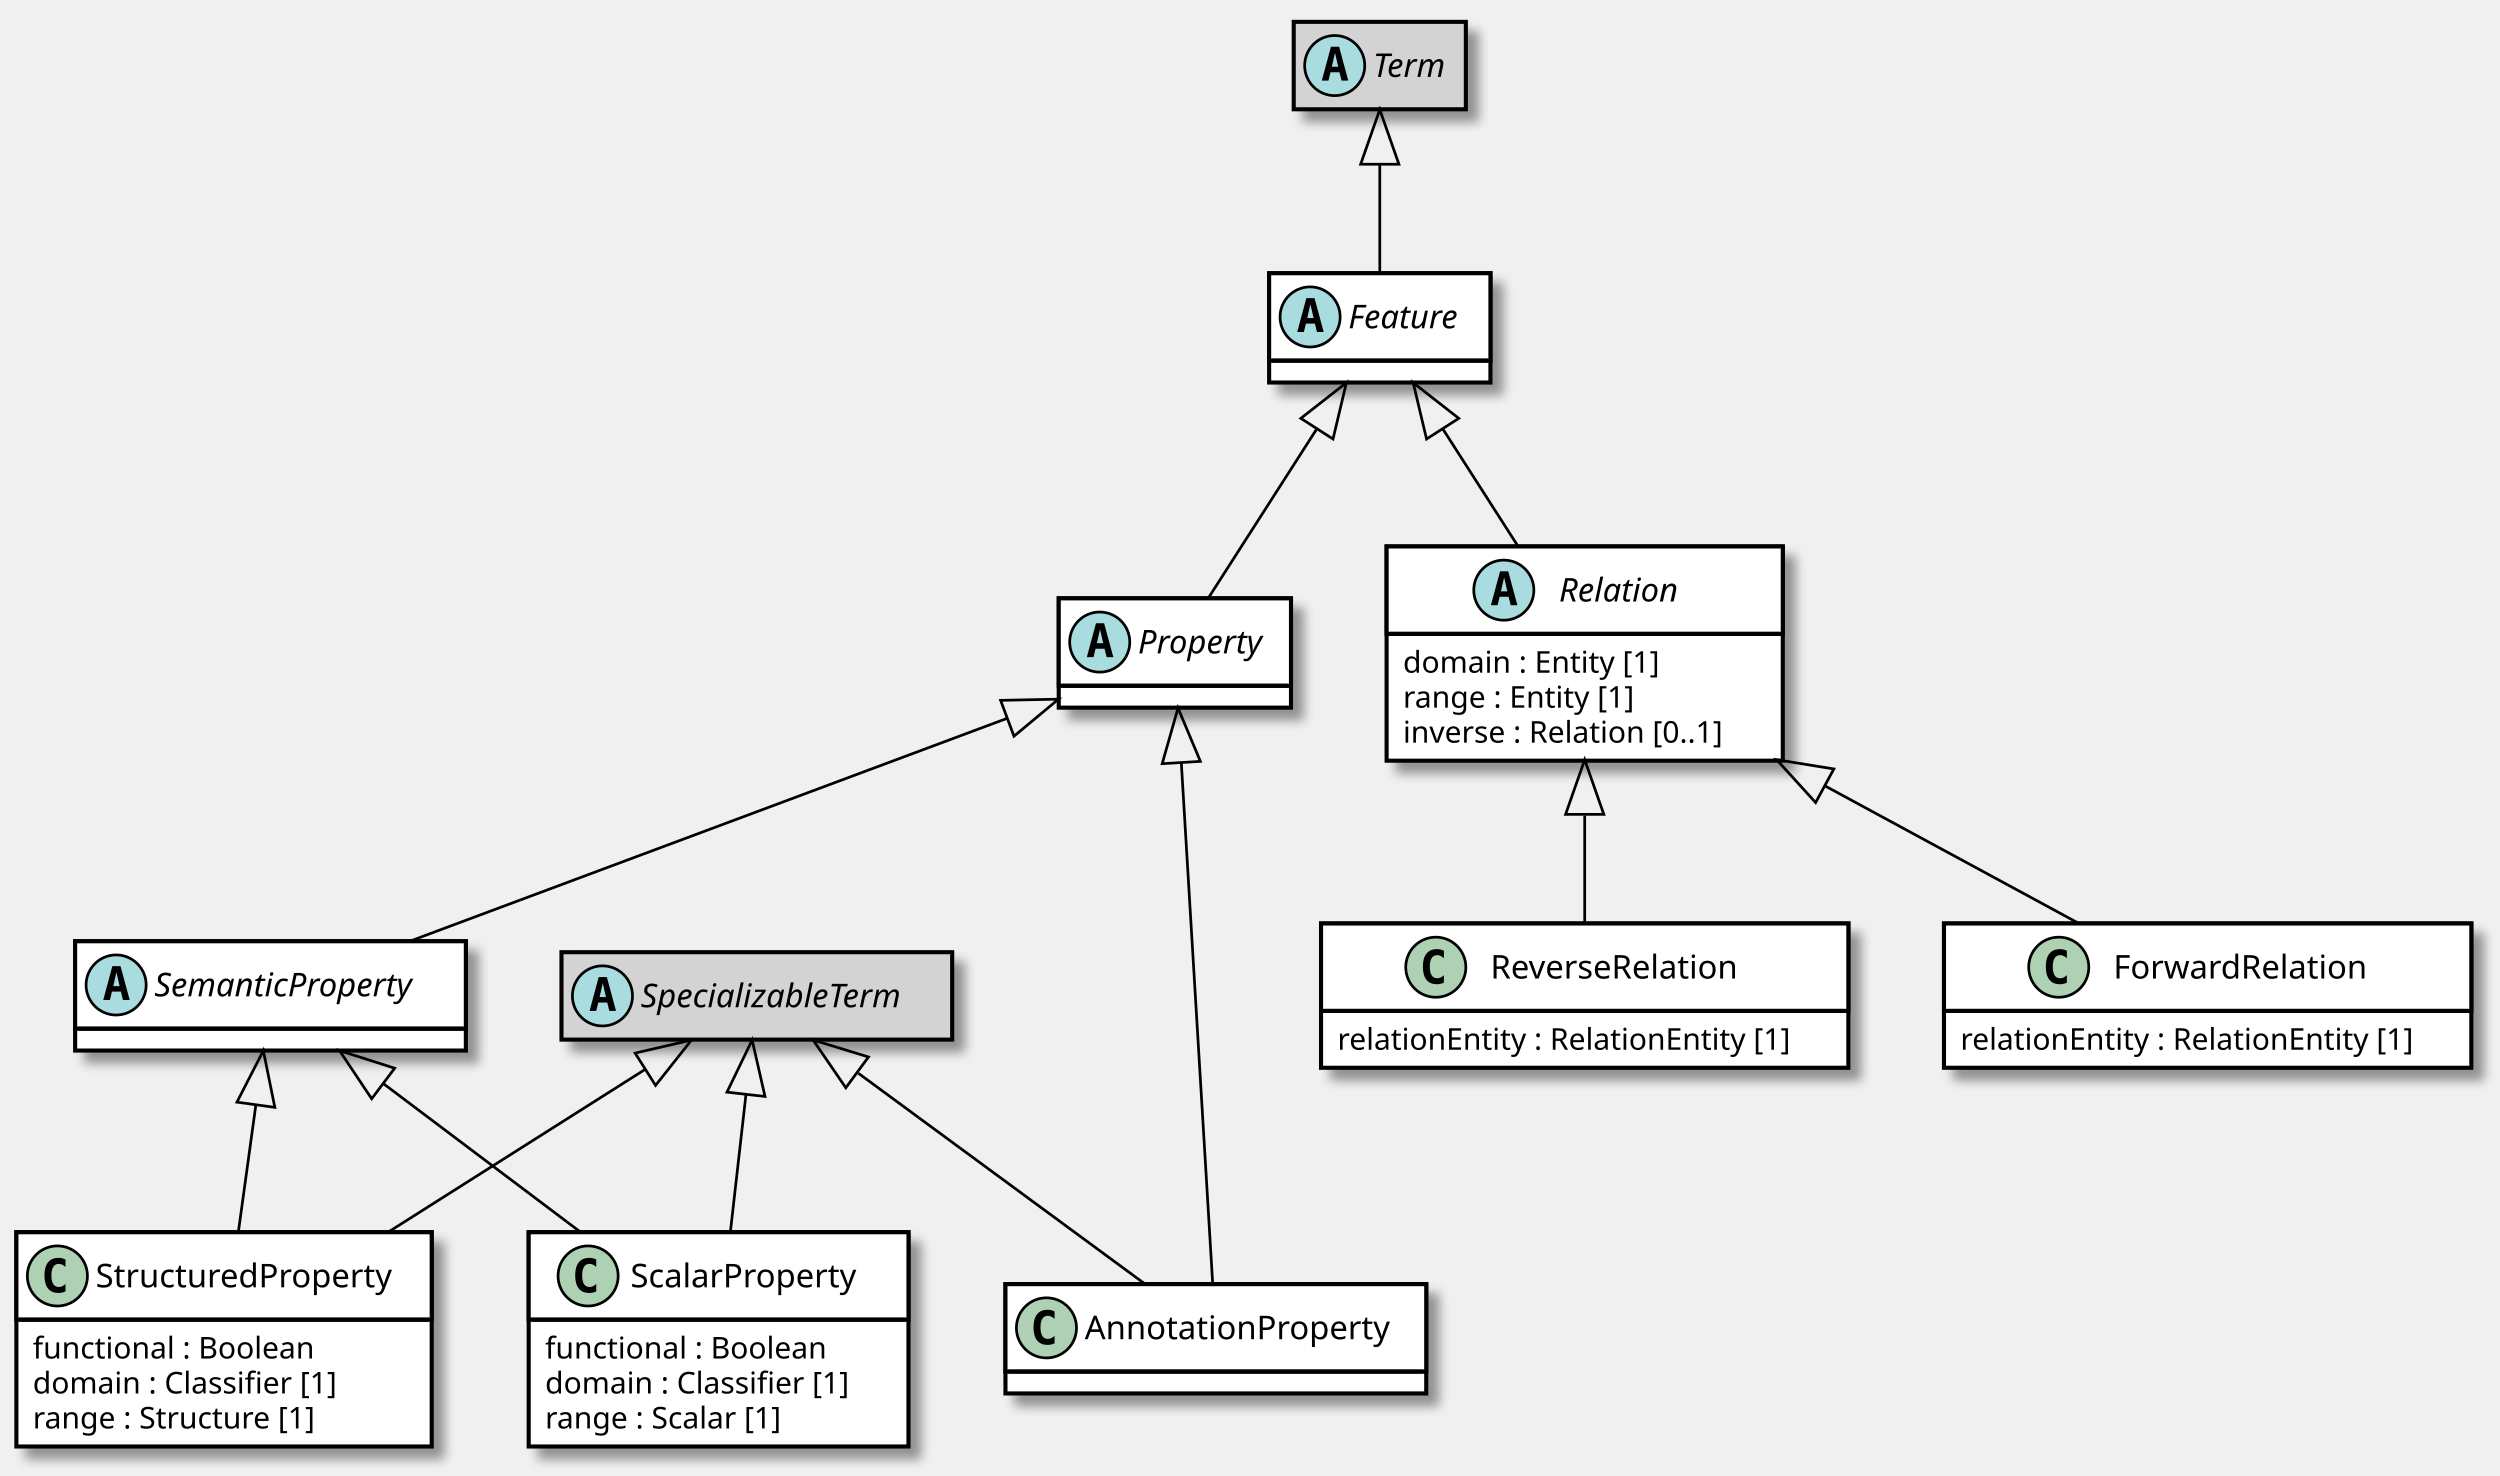
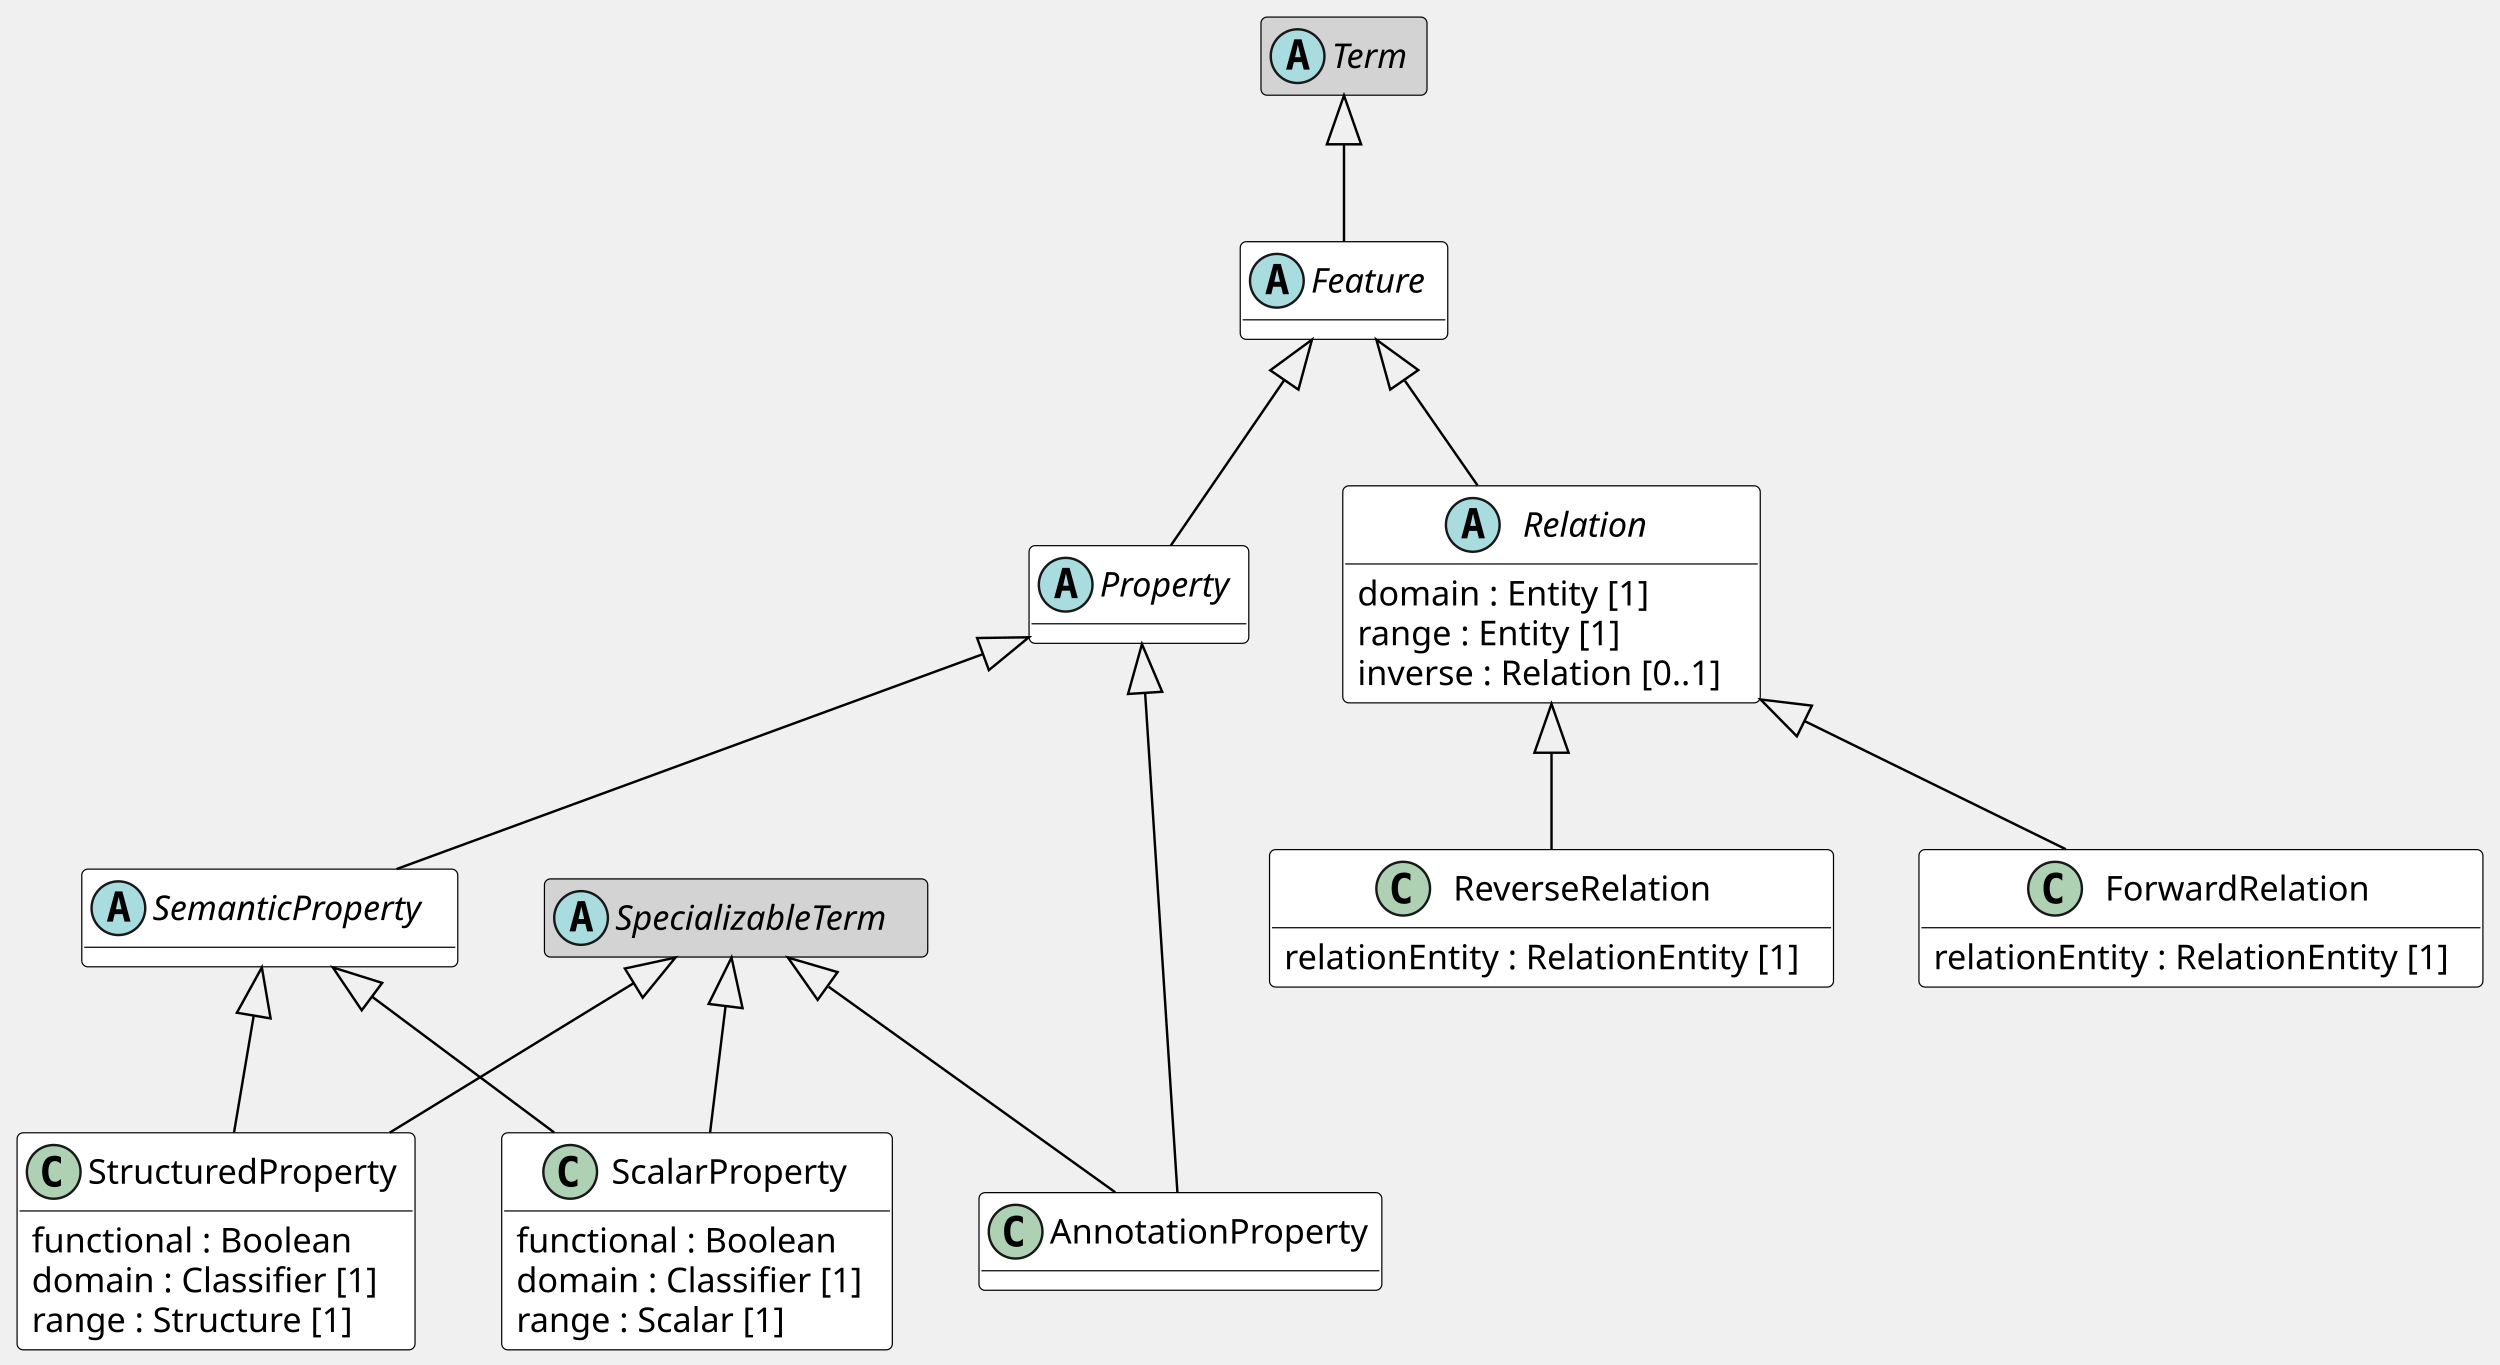
- <svg xmlns="http://www.w3.org/2000/svg" xmlns:xlink="http://www.w3.org/1999/xlink" contentScriptType="application/ecmascript" contentStyleType="text/css" height="540px" preserveAspectRatio="none" style="width:915px;height:540px;" version="1.1" viewBox="0 0 915 540" width="915px" zoomAndPan="magnify">
-   <defs>
-     <filter height="300%" id="fpniut3we2w5u" width="300%" x="-1" y="-1">
-       <feGaussianBlur result="blurOut" stdDeviation="2.0" />
-       <feColorMatrix in="blurOut" result="blurOut2" type="matrix" values="0 0 0 0 0 0 0 0 0 0 0 0 0 0 0 0 0 0 .4 0" />
-       <feOffset dx="4.0" dy="4.0" in="blurOut2" result="blurOut3" />
-       <feBlend in="SourceGraphic" in2="blurOut3" mode="normal" />
-     </filter>
-   </defs>
+ <svg xmlns="http://www.w3.org/2000/svg" xmlns:xlink="http://www.w3.org/1999/xlink" contentStyleType="text/css" height="559px" preserveAspectRatio="none" style="width:1024px;height:559px;background:#FFFFFF;" version="1.1" viewBox="0 0 1024 559" width="1024px" zoomAndPan="magnify">
+   <defs />
  <g>
-     <a target="_top" xlink:actuate="onRequest" xlink:href="#AnnotationProperty" xlink:show="new" xlink:title="#AnnotationProperty" xlink:type="simple">
-       <rect fill="#FFFFFF" filter="url(#fpniut3we2w5u)" height="40" style="stroke: #000000; stroke-width: 1.5;" width="154" x="368" y="470" />
-       <rect fill="#FFFFFF" height="32" style="stroke: #000000; stroke-width: 1.5;" width="154" x="368" y="470" />
-       <ellipse cx="383" cy="486" fill="#ADD1B2" rx="11" ry="11" style="stroke: #000000; stroke-width: 1.0;" />
-       <path d="M385.969,491.641 Q385.391,491.938 384.75,492.078 Q384.109,492.234 383.406,492.234 Q380.906,492.234 379.578,490.594 Q378.266,488.938 378.266,485.812 Q378.266,482.688 379.578,481.031 Q380.906,479.375 383.406,479.375 Q384.109,479.375 384.75,479.531 Q385.406,479.688 385.969,479.984 L385.969,482.703 Q385.344,482.125 384.75,481.859 Q384.156,481.578 383.531,481.578 Q382.188,481.578 381.5,482.656 Q380.812,483.719 380.812,485.812 Q380.812,487.906 381.5,488.984 Q382.188,490.047 383.531,490.047 Q384.156,490.047 384.75,489.781 Q385.344,489.5 385.969,488.922 L385.969,491.641 Z " />
-       <text fill="#000000" font-family="sans-serif" font-size="12" lengthAdjust="spacingAndGlyphs" textLength="122" x="397" y="490.154">AnnotationProperty</text>
-       <line style="stroke: #000000; stroke-width: 1.5;" x1="369" x2="521" y1="502" y2="502" />
+     <a href="#AnnotationProperty" target="_top" title="#AnnotationProperty" xlink:actuate="onRequest" xlink:href="#AnnotationProperty" xlink:show="new" xlink:title="#AnnotationProperty" xlink:type="simple">
+       <g>
+         <rect codeLine="6" fill="#FFFFFF" height="40" rx="2.5" ry="2.5" style="stroke:#000000;stroke-width:0.5;" width="165" x="401" y="488.5" />
+         <ellipse cx="416" cy="504.5" fill="#ADD1B2" rx="11" ry="11" style="stroke:#181818;stroke-width:1.0;" />
+         <path d="M418.969,510.141 Q418.391,510.438 417.75,510.578 Q417.109,510.734 416.406,510.734 Q413.906,510.734 412.578,509.094 Q411.266,507.438 411.266,504.312 Q411.266,501.188 412.578,499.531 Q413.906,497.875 416.406,497.875 Q417.109,497.875 417.75,498.031 Q418.406,498.188 418.969,498.484 L418.969,501.203 Q418.344,500.625 417.75,500.359 Q417.156,500.078 416.531,500.078 Q415.188,500.078 414.5,501.156 Q413.812,502.219 413.812,504.312 Q413.812,506.406 414.5,507.484 Q415.188,508.547 416.531,508.547 Q417.156,508.547 417.75,508.281 Q418.344,508 418.969,507.422 L418.969,510.141 Z " fill="#000000" />
+         <text fill="#000000" font-family="sans-serif" font-size="14" lengthAdjust="spacing" textLength="133" x="430" y="509.347">AnnotationProperty</text>
+         <line style="stroke:#000000;stroke-width:0.5;" x1="402" x2="565" y1="520.5" y2="520.5" />
+       </g>
    </a>
-     <a target="_top" xlink:actuate="onRequest" xlink:href="#SpecializableTerm" xlink:show="new" xlink:title="#SpecializableTerm" xlink:type="simple">
-       <rect fill="#D3D3D3" filter="url(#fpniut3we2w5u)" height="32" style="stroke: #000000; stroke-width: 1.5;" width="143" x="205.5" y="348.5" />
-       <ellipse cx="220.5" cy="364.5" fill="#A9DCDF" rx="11" ry="11" style="stroke: #000000; stroke-width: 1.0;" />
-       <path d="M220.609,359.844 L219.453,364.922 L221.781,364.922 L220.609,359.844 Z M219.125,357.609 L222.109,357.609 L225.469,370 L223.016,370 L222.25,366.938 L218.969,366.938 L218.219,370 L215.781,370 L219.125,357.609 Z " />
-       <text fill="#000000" font-family="sans-serif" font-size="12" font-style="italic" lengthAdjust="spacingAndGlyphs" textLength="111" x="234.5" y="368.654">SpecializableTerm</text>
+     <a href="#SpecializableTerm" target="_top" title="#SpecializableTerm" xlink:actuate="onRequest" xlink:href="#SpecializableTerm" xlink:show="new" xlink:title="#SpecializableTerm" xlink:type="simple">
+       <g>
+         <rect codeLine="51" fill="#D3D3D3" height="32" rx="2.5" ry="2.5" style="stroke:#000000;stroke-width:0.5;" width="157" x="223" y="360" />
+         <ellipse cx="238" cy="376" fill="#A9DCDF" rx="11" ry="11" style="stroke:#181818;stroke-width:1.0;" />
+         <path d="M238.109,371.344 L236.953,376.422 L239.281,376.422 L238.109,371.344 Z M236.625,369.109 L239.609,369.109 L242.969,381.5 L240.516,381.5 L239.75,378.438 L236.469,378.438 L235.719,381.5 L233.281,381.5 L236.625,369.109 Z " fill="#000000" />
+         <text fill="#000000" font-family="sans-serif" font-size="14" font-style="italic" lengthAdjust="spacing" textLength="125" x="252" y="380.847">SpecializableTerm</text>
+       </g>
    </a>
-     <a target="_top" xlink:actuate="onRequest" xlink:href="#Property" xlink:show="new" xlink:title="#Property" xlink:type="simple">
-       <rect fill="#FFFFFF" filter="url(#fpniut3we2w5u)" height="40" style="stroke: #000000; stroke-width: 1.5;" width="85" x="387.5" y="219" />
-       <rect fill="#FFFFFF" height="32" style="stroke: #000000; stroke-width: 1.5;" width="85" x="387.5" y="219" />
-       <ellipse cx="402.5" cy="235" fill="#A9DCDF" rx="11" ry="11" style="stroke: #000000; stroke-width: 1.0;" />
-       <path d="M402.609,230.344 L401.453,235.422 L403.781,235.422 L402.609,230.344 Z M401.125,228.109 L404.109,228.109 L407.469,240.5 L405.016,240.5 L404.25,237.438 L400.969,237.438 L400.219,240.5 L397.781,240.5 L401.125,228.109 Z " />
-       <text fill="#000000" font-family="sans-serif" font-size="12" font-style="italic" lengthAdjust="spacingAndGlyphs" textLength="53" x="416.5" y="239.154">Property</text>
-       <line style="stroke: #000000; stroke-width: 1.5;" x1="388.5" x2="471.5" y1="251" y2="251" />
+     <a href="#Property" target="_top" title="#Property" xlink:actuate="onRequest" xlink:href="#Property" xlink:show="new" xlink:title="#Property" xlink:type="simple">
+       <g>
+         <rect codeLine="21" fill="#FFFFFF" height="40" rx="2.5" ry="2.5" style="stroke:#000000;stroke-width:0.5;" width="90" x="421.5" y="223.5" />
+         <ellipse cx="436.5" cy="239.5" fill="#A9DCDF" rx="11" ry="11" style="stroke:#181818;stroke-width:1.0;" />
+         <path d="M436.609,234.844 L435.453,239.922 L437.781,239.922 L436.609,234.844 Z M435.125,232.609 L438.109,232.609 L441.469,245 L439.016,245 L438.25,241.938 L434.969,241.938 L434.219,245 L431.781,245 L435.125,232.609 Z " fill="#000000" />
+         <text fill="#000000" font-family="sans-serif" font-size="14" font-style="italic" lengthAdjust="spacing" textLength="58" x="450.5" y="244.347">Property</text>
+         <line style="stroke:#000000;stroke-width:0.5;" x1="422.5" x2="510.5" y1="255.5" y2="255.5" />
+       </g>
    </a>
-     <a target="_top" xlink:actuate="onRequest" xlink:href="#Feature" xlink:show="new" xlink:title="#Feature" xlink:type="simple">
-       <rect fill="#FFFFFF" filter="url(#fpniut3we2w5u)" height="40" style="stroke: #000000; stroke-width: 1.5;" width="81" x="464.5" y="100" />
-       <rect fill="#FFFFFF" height="32" style="stroke: #000000; stroke-width: 1.5;" width="81" x="464.5" y="100" />
-       <ellipse cx="479.5" cy="116" fill="#A9DCDF" rx="11" ry="11" style="stroke: #000000; stroke-width: 1.0;" />
-       <path d="M479.609,111.344 L478.453,116.422 L480.781,116.422 L479.609,111.344 Z M478.125,109.109 L481.109,109.109 L484.469,121.5 L482.016,121.5 L481.25,118.438 L477.969,118.438 L477.219,121.5 L474.781,121.5 L478.125,109.109 Z " />
-       <text fill="#000000" font-family="sans-serif" font-size="12" font-style="italic" lengthAdjust="spacingAndGlyphs" textLength="49" x="493.5" y="120.154">Feature</text>
-       <line style="stroke: #000000; stroke-width: 1.5;" x1="465.5" x2="544.5" y1="132" y2="132" />
+     <a href="#Feature" target="_top" title="#Feature" xlink:actuate="onRequest" xlink:href="#Feature" xlink:show="new" xlink:title="#Feature" xlink:type="simple">
+       <g>
+         <rect codeLine="12" fill="#FFFFFF" height="40" rx="2.5" ry="2.5" style="stroke:#000000;stroke-width:0.5;" width="85" x="508" y="99" />
+         <ellipse cx="523" cy="115" fill="#A9DCDF" rx="11" ry="11" style="stroke:#181818;stroke-width:1.0;" />
+         <path d="M523.109,110.344 L521.953,115.422 L524.281,115.422 L523.109,110.344 Z M521.625,108.109 L524.609,108.109 L527.969,120.5 L525.516,120.5 L524.75,117.438 L521.469,117.438 L520.719,120.5 L518.281,120.5 L521.625,108.109 Z " fill="#000000" />
+         <text fill="#000000" font-family="sans-serif" font-size="14" font-style="italic" lengthAdjust="spacing" textLength="53" x="537" y="119.847">Feature</text>
+         <line style="stroke:#000000;stroke-width:0.5;" x1="509" x2="592" y1="131" y2="131" />
+       </g>
    </a>
-     <a target="_top" xlink:actuate="onRequest" xlink:href="#Term" xlink:show="new" xlink:title="#Term" xlink:type="simple">
-       <rect fill="#D3D3D3" filter="url(#fpniut3we2w5u)" height="32" style="stroke: #000000; stroke-width: 1.5;" width="63" x="473.5" y="8" />
-       <ellipse cx="488.5" cy="24" fill="#A9DCDF" rx="11" ry="11" style="stroke: #000000; stroke-width: 1.0;" />
-       <path d="M488.609,19.344 L487.453,24.422 L489.781,24.422 L488.609,19.344 Z M487.125,17.109 L490.109,17.109 L493.469,29.5 L491.016,29.5 L490.25,26.438 L486.969,26.438 L486.219,29.5 L483.781,29.5 L487.125,17.109 Z " />
-       <text fill="#000000" font-family="sans-serif" font-size="12" font-style="italic" lengthAdjust="spacingAndGlyphs" textLength="31" x="502.5" y="28.154">Term</text>
+     <a href="#Term" target="_top" title="#Term" xlink:actuate="onRequest" xlink:href="#Term" xlink:show="new" xlink:title="#Term" xlink:type="simple">
+       <g>
+         <rect codeLine="14" fill="#D3D3D3" height="32" rx="2.5" ry="2.5" style="stroke:#000000;stroke-width:0.5;" width="68" x="516.5" y="7" />
+         <ellipse cx="531.5" cy="23" fill="#A9DCDF" rx="11" ry="11" style="stroke:#181818;stroke-width:1.0;" />
+         <path d="M531.609,18.344 L530.453,23.422 L532.781,23.422 L531.609,18.344 Z M530.125,16.109 L533.109,16.109 L536.469,28.5 L534.016,28.5 L533.25,25.438 L529.969,25.438 L529.219,28.5 L526.781,28.5 L530.125,16.109 Z " fill="#000000" />
+         <text fill="#000000" font-family="sans-serif" font-size="14" font-style="italic" lengthAdjust="spacing" textLength="36" x="545.5" y="27.847">Term</text>
+       </g>
    </a>
-     <a target="_top" xlink:actuate="onRequest" xlink:href="#ForwardRelation" xlink:show="new" xlink:title="#ForwardRelation" xlink:type="simple">
-       <rect fill="#FFFFFF" filter="url(#fpniut3we2w5u)" height="52.805" style="stroke: #000000; stroke-width: 1.5;" width="193" x="711.5" y="338" />
-       <rect fill="#FFFFFF" height="32" style="stroke: #000000; stroke-width: 1.5;" width="193" x="711.5" y="338" />
-       <ellipse cx="753.5" cy="354" fill="#ADD1B2" rx="11" ry="11" style="stroke: #000000; stroke-width: 1.0;" />
-       <path d="M756.469,359.641 Q755.891,359.938 755.25,360.078 Q754.609,360.234 753.906,360.234 Q751.406,360.234 750.078,358.594 Q748.766,356.938 748.766,353.812 Q748.766,350.688 750.078,349.031 Q751.406,347.375 753.906,347.375 Q754.609,347.375 755.25,347.531 Q755.906,347.688 756.469,347.984 L756.469,350.703 Q755.844,350.125 755.25,349.859 Q754.656,349.578 754.031,349.578 Q752.688,349.578 752,350.656 Q751.312,351.719 751.312,353.812 Q751.312,355.906 752,356.984 Q752.688,358.047 754.031,358.047 Q754.656,358.047 755.25,357.781 Q755.844,357.5 756.469,356.922 L756.469,359.641 Z " />
-       <text fill="#000000" font-family="sans-serif" font-size="12" lengthAdjust="spacingAndGlyphs" textLength="101" x="773.5" y="358.154">ForwardRelation</text>
-       <line style="stroke: #000000; stroke-width: 1.5;" x1="712.5" x2="903.5" y1="370" y2="370" />
-       <text fill="#000000" font-family="sans-serif" font-size="11" lengthAdjust="spacingAndGlyphs" textLength="181" x="717.5" y="384.21">relationEntity : RelationEntity [1]</text>
+     <a href="#ForwardRelation" target="_top" title="#ForwardRelation" xlink:actuate="onRequest" xlink:href="#ForwardRelation" xlink:show="new" xlink:title="#ForwardRelation" xlink:type="simple">
+       <g>
+         <rect codeLine="17" fill="#FFFFFF" height="56.297" rx="2.5" ry="2.5" style="stroke:#000000;stroke-width:0.5;" width="231" x="786" y="348" />
+         <ellipse cx="841.75" cy="364" fill="#ADD1B2" rx="11" ry="11" style="stroke:#181818;stroke-width:1.0;" />
+         <path d="M844.719,369.641 Q844.141,369.938 843.5,370.078 Q842.859,370.234 842.156,370.234 Q839.656,370.234 838.328,368.594 Q837.016,366.938 837.016,363.812 Q837.016,360.688 838.328,359.031 Q839.656,357.375 842.156,357.375 Q842.859,357.375 843.5,357.531 Q844.156,357.688 844.719,357.984 L844.719,360.703 Q844.094,360.125 843.5,359.859 Q842.906,359.578 842.281,359.578 Q840.938,359.578 840.25,360.656 Q839.562,361.719 839.562,363.812 Q839.562,365.906 840.25,366.984 Q840.938,368.047 842.281,368.047 Q842.906,368.047 843.5,367.781 Q844.094,367.5 844.719,366.922 L844.719,369.641 Z " fill="#000000" />
+         <text fill="#000000" font-family="sans-serif" font-size="14" lengthAdjust="spacing" textLength="111" x="862.25" y="368.847">ForwardRelation</text>
+         <line style="stroke:#000000;stroke-width:0.5;" x1="787" x2="1016" y1="380" y2="380" />
+         <text fill="#000000" font-family="sans-serif" font-size="14" lengthAdjust="spacing" textLength="219" x="792" y="396.995">relationEntity : RelationEntity [1]</text>
+       </g>
    </a>
-     <a target="_top" xlink:actuate="onRequest" xlink:href="#Relation" xlink:show="new" xlink:title="#Relation" xlink:type="simple">
-       <rect fill="#FFFFFF" filter="url(#fpniut3we2w5u)" height="78.414" style="stroke: #000000; stroke-width: 1.5;" width="145" x="507.5" y="200" />
-       <rect fill="#FFFFFF" height="32" style="stroke: #000000; stroke-width: 1.5;" width="145" x="507.5" y="200" />
-       <ellipse cx="550.4" cy="216" fill="#A9DCDF" rx="11" ry="11" style="stroke: #000000; stroke-width: 1.0;" />
-       <path d="M550.509,211.344 L549.353,216.422 L551.681,216.422 L550.509,211.344 Z M549.025,209.109 L552.009,209.109 L555.369,221.5 L552.916,221.5 L552.15,218.438 L548.869,218.438 L548.119,221.5 L545.681,221.5 L549.025,209.109 Z " />
-       <text fill="#000000" font-family="sans-serif" font-size="12" font-style="italic" lengthAdjust="spacingAndGlyphs" textLength="51" x="570.6" y="220.154">Relation</text>
-       <line style="stroke: #000000; stroke-width: 1.5;" x1="508.5" x2="651.5" y1="232" y2="232" />
-       <text fill="#000000" font-family="sans-serif" font-size="11" lengthAdjust="spacingAndGlyphs" textLength="104" x="513.5" y="246.21">domain : Entity [1]</text>
-       <text fill="#000000" font-family="sans-serif" font-size="11" lengthAdjust="spacingAndGlyphs" textLength="95" x="513.5" y="259.015">range : Entity [1]</text>
-       <text fill="#000000" font-family="sans-serif" font-size="11" lengthAdjust="spacingAndGlyphs" textLength="133" x="513.5" y="271.82">inverse : Relation [0..1]</text>
+     <a href="#Relation" target="_top" title="#Relation" xlink:actuate="onRequest" xlink:href="#Relation" xlink:show="new" xlink:title="#Relation" xlink:type="simple">
+       <g>
+         <rect codeLine="24" fill="#FFFFFF" height="88.891" rx="2.5" ry="2.5" style="stroke:#000000;stroke-width:0.5;" width="171" x="550" y="199" />
+         <ellipse cx="603.25" cy="215" fill="#A9DCDF" rx="11" ry="11" style="stroke:#181818;stroke-width:1.0;" />
+         <path d="M603.359,210.344 L602.203,215.422 L604.531,215.422 L603.359,210.344 Z M601.875,208.109 L604.859,208.109 L608.219,220.5 L605.766,220.5 L605,217.438 L601.719,217.438 L600.969,220.5 L598.531,220.5 L601.875,208.109 Z " fill="#000000" />
+         <text fill="#000000" font-family="sans-serif" font-size="14" font-style="italic" lengthAdjust="spacing" textLength="56" x="623.75" y="219.847">Relation</text>
+         <line style="stroke:#000000;stroke-width:0.5;" x1="551" x2="720" y1="231" y2="231" />
+         <text fill="#000000" font-family="sans-serif" font-size="14" lengthAdjust="spacing" textLength="125" x="556" y="247.995">domain : Entity [1]</text>
+         <text fill="#000000" font-family="sans-serif" font-size="14" lengthAdjust="spacing" textLength="114" x="556" y="264.292">range : Entity [1]</text>
+         <text fill="#000000" font-family="sans-serif" font-size="14" lengthAdjust="spacing" textLength="159" x="556" y="280.589">inverse : Relation [0..1]</text>
+       </g>
    </a>
-     <a target="_top" xlink:actuate="onRequest" xlink:href="#ReverseRelation" xlink:show="new" xlink:title="#ReverseRelation" xlink:type="simple">
-       <rect fill="#FFFFFF" filter="url(#fpniut3we2w5u)" height="52.805" style="stroke: #000000; stroke-width: 1.5;" width="193" x="483.5" y="338" />
-       <rect fill="#FFFFFF" height="32" style="stroke: #000000; stroke-width: 1.5;" width="193" x="483.5" y="338" />
-       <ellipse cx="525.5" cy="354" fill="#ADD1B2" rx="11" ry="11" style="stroke: #000000; stroke-width: 1.0;" />
-       <path d="M528.469,359.641 Q527.891,359.938 527.25,360.078 Q526.609,360.234 525.906,360.234 Q523.406,360.234 522.078,358.594 Q520.766,356.938 520.766,353.812 Q520.766,350.688 522.078,349.031 Q523.406,347.375 525.906,347.375 Q526.609,347.375 527.25,347.531 Q527.906,347.688 528.469,347.984 L528.469,350.703 Q527.844,350.125 527.25,349.859 Q526.656,349.578 526.031,349.578 Q524.688,349.578 524,350.656 Q523.312,351.719 523.312,353.812 Q523.312,355.906 524,356.984 Q524.688,358.047 526.031,358.047 Q526.656,358.047 527.25,357.781 Q527.844,357.5 528.469,356.922 L528.469,359.641 Z " />
-       <text fill="#000000" font-family="sans-serif" font-size="12" lengthAdjust="spacingAndGlyphs" textLength="101" x="545.5" y="358.154">ReverseRelation</text>
-       <line style="stroke: #000000; stroke-width: 1.5;" x1="484.5" x2="675.5" y1="370" y2="370" />
-       <text fill="#000000" font-family="sans-serif" font-size="11" lengthAdjust="spacingAndGlyphs" textLength="181" x="489.5" y="384.21">relationEntity : RelationEntity [1]</text>
+     <a href="#ReverseRelation" target="_top" title="#ReverseRelation" xlink:actuate="onRequest" xlink:href="#ReverseRelation" xlink:show="new" xlink:title="#ReverseRelation" xlink:type="simple">
+       <g>
+         <rect codeLine="30" fill="#FFFFFF" height="56.297" rx="2.5" ry="2.5" style="stroke:#000000;stroke-width:0.5;" width="231" x="520" y="348" />
+         <ellipse cx="574.75" cy="364" fill="#ADD1B2" rx="11" ry="11" style="stroke:#181818;stroke-width:1.0;" />
+         <path d="M577.719,369.641 Q577.141,369.938 576.5,370.078 Q575.859,370.234 575.156,370.234 Q572.656,370.234 571.328,368.594 Q570.016,366.938 570.016,363.812 Q570.016,360.688 571.328,359.031 Q572.656,357.375 575.156,357.375 Q575.859,357.375 576.5,357.531 Q577.156,357.688 577.719,357.984 L577.719,360.703 Q577.094,360.125 576.5,359.859 Q575.906,359.578 575.281,359.578 Q573.938,359.578 573.25,360.656 Q572.562,361.719 572.562,363.812 Q572.562,365.906 573.25,366.984 Q573.938,368.047 575.281,368.047 Q575.906,368.047 576.5,367.781 Q577.094,367.5 577.719,366.922 L577.719,369.641 Z " fill="#000000" />
+         <text fill="#000000" font-family="sans-serif" font-size="14" lengthAdjust="spacing" textLength="113" x="595.25" y="368.847">ReverseRelation</text>
+         <line style="stroke:#000000;stroke-width:0.5;" x1="521" x2="750" y1="380" y2="380" />
+         <text fill="#000000" font-family="sans-serif" font-size="14" lengthAdjust="spacing" textLength="219" x="526" y="396.995">relationEntity : RelationEntity [1]</text>
+       </g>
    </a>
-     <a target="_top" xlink:actuate="onRequest" xlink:href="#ScalarProperty" xlink:show="new" xlink:title="#ScalarProperty" xlink:type="simple">
-       <rect fill="#FFFFFF" filter="url(#fpniut3we2w5u)" height="78.414" style="stroke: #000000; stroke-width: 1.5;" width="139" x="193.5" y="451" />
-       <rect fill="#FFFFFF" height="32" style="stroke: #000000; stroke-width: 1.5;" width="139" x="193.5" y="451" />
-       <ellipse cx="215.25" cy="467" fill="#ADD1B2" rx="11" ry="11" style="stroke: #000000; stroke-width: 1.0;" />
-       <path d="M218.219,472.641 Q217.641,472.938 217,473.078 Q216.359,473.234 215.656,473.234 Q213.156,473.234 211.828,471.594 Q210.516,469.938 210.516,466.812 Q210.516,463.688 211.828,462.031 Q213.156,460.375 215.656,460.375 Q216.359,460.375 217,460.531 Q217.656,460.688 218.219,460.984 L218.219,463.703 Q217.594,463.125 217,462.859 Q216.406,462.578 215.781,462.578 Q214.438,462.578 213.75,463.656 Q213.062,464.719 213.062,466.812 Q213.062,468.906 213.75,469.984 Q214.438,471.047 215.781,471.047 Q216.406,471.047 217,470.781 Q217.594,470.5 218.219,469.922 L218.219,472.641 Z " />
-       <text fill="#000000" font-family="sans-serif" font-size="12" lengthAdjust="spacingAndGlyphs" textLength="92" x="230.75" y="471.154">ScalarProperty</text>
-       <line style="stroke: #000000; stroke-width: 1.5;" x1="194.5" x2="331.5" y1="483" y2="483" />
-       <text fill="#000000" font-family="sans-serif" font-size="11" lengthAdjust="spacingAndGlyphs" textLength="113" x="199.5" y="497.21">functional : Boolean</text>
-       <text fill="#000000" font-family="sans-serif" font-size="11" lengthAdjust="spacingAndGlyphs" textLength="127" x="199.5" y="510.015">domain : Classifier [1]</text>
-       <text fill="#000000" font-family="sans-serif" font-size="11" lengthAdjust="spacingAndGlyphs" textLength="100" x="199.5" y="522.82">range : Scalar [1]</text>
+     <a href="#ScalarProperty" target="_top" title="#ScalarProperty" xlink:actuate="onRequest" xlink:href="#ScalarProperty" xlink:show="new" xlink:title="#ScalarProperty" xlink:type="simple">
+       <g>
+         <rect codeLine="34" fill="#FFFFFF" height="88.891" rx="2.5" ry="2.5" style="stroke:#000000;stroke-width:0.5;" width="160" x="205.5" y="464" />
+         <ellipse cx="233.55" cy="480" fill="#ADD1B2" rx="11" ry="11" style="stroke:#181818;stroke-width:1.0;" />
+         <path d="M236.519,485.641 Q235.941,485.938 235.3,486.078 Q234.659,486.234 233.956,486.234 Q231.456,486.234 230.128,484.594 Q228.816,482.938 228.816,479.812 Q228.816,476.688 230.128,475.031 Q231.456,473.375 233.956,473.375 Q234.659,473.375 235.3,473.531 Q235.956,473.688 236.519,473.984 L236.519,476.703 Q235.894,476.125 235.3,475.859 Q234.706,475.578 234.081,475.578 Q232.738,475.578 232.05,476.656 Q231.363,477.719 231.363,479.812 Q231.363,481.906 232.05,482.984 Q232.738,484.047 234.081,484.047 Q234.706,484.047 235.3,483.781 Q235.894,483.5 236.519,482.922 L236.519,485.641 Z " fill="#000000" />
+         <text fill="#000000" font-family="sans-serif" font-size="14" lengthAdjust="spacing" textLength="99" x="250.45" y="484.847">ScalarProperty</text>
+         <line style="stroke:#000000;stroke-width:0.5;" x1="206.5" x2="364.5" y1="496" y2="496" />
+         <text fill="#000000" font-family="sans-serif" font-size="14" lengthAdjust="spacing" textLength="137" x="211.5" y="512.995">functional : Boolean</text>
+         <text fill="#000000" font-family="sans-serif" font-size="14" lengthAdjust="spacing" textLength="148" x="211.5" y="529.292">domain : Classifier [1]</text>
+         <text fill="#000000" font-family="sans-serif" font-size="14" lengthAdjust="spacing" textLength="117" x="211.5" y="545.589">range : Scalar [1]</text>
+       </g>
    </a>
-     <a target="_top" xlink:actuate="onRequest" xlink:href="#SemanticProperty" xlink:show="new" xlink:title="#SemanticProperty" xlink:type="simple">
-       <rect fill="#FFFFFF" filter="url(#fpniut3we2w5u)" height="40" style="stroke: #000000; stroke-width: 1.5;" width="143" x="27.5" y="344.5" />
-       <rect fill="#FFFFFF" height="32" style="stroke: #000000; stroke-width: 1.5;" width="143" x="27.5" y="344.5" />
-       <ellipse cx="42.5" cy="360.5" fill="#A9DCDF" rx="11" ry="11" style="stroke: #000000; stroke-width: 1.0;" />
-       <path d="M42.609,355.844 L41.453,360.922 L43.781,360.922 L42.609,355.844 Z M41.125,353.609 L44.109,353.609 L47.469,366 L45.016,366 L44.25,362.938 L40.969,362.938 L40.219,366 L37.781,366 L41.125,353.609 Z " />
-       <text fill="#000000" font-family="sans-serif" font-size="12" font-style="italic" lengthAdjust="spacingAndGlyphs" textLength="111" x="56.5" y="364.654">SemanticProperty</text>
-       <line style="stroke: #000000; stroke-width: 1.5;" x1="28.5" x2="169.5" y1="376.5" y2="376.5" />
+     <a href="#SemanticProperty" target="_top" title="#SemanticProperty" xlink:actuate="onRequest" xlink:href="#SemanticProperty" xlink:show="new" xlink:title="#SemanticProperty" xlink:type="simple">
+       <g>
+         <rect codeLine="43" fill="#FFFFFF" height="40" rx="2.5" ry="2.5" style="stroke:#000000;stroke-width:0.5;" width="154" x="33.5" y="356" />
+         <ellipse cx="48.5" cy="372" fill="#A9DCDF" rx="11" ry="11" style="stroke:#181818;stroke-width:1.0;" />
+         <path d="M48.609,367.344 L47.453,372.422 L49.781,372.422 L48.609,367.344 Z M47.125,365.109 L50.109,365.109 L53.469,377.5 L51.016,377.5 L50.25,374.438 L46.969,374.438 L46.219,377.5 L43.781,377.5 L47.125,365.109 Z " fill="#000000" />
+         <text fill="#000000" font-family="sans-serif" font-size="14" font-style="italic" lengthAdjust="spacing" textLength="122" x="62.5" y="376.847">SemanticProperty</text>
+         <line style="stroke:#000000;stroke-width:0.5;" x1="34.5" x2="186.5" y1="388" y2="388" />
+       </g>
    </a>
-     <a target="_top" xlink:actuate="onRequest" xlink:href="#StructuredProperty" xlink:show="new" xlink:title="#StructuredProperty" xlink:type="simple">
-       <rect fill="#FFFFFF" filter="url(#fpniut3we2w5u)" height="78.414" style="stroke: #000000; stroke-width: 1.5;" width="152" x="6" y="451" />
-       <rect fill="#FFFFFF" height="32" style="stroke: #000000; stroke-width: 1.5;" width="152" x="6" y="451" />
-       <ellipse cx="21" cy="467" fill="#ADD1B2" rx="11" ry="11" style="stroke: #000000; stroke-width: 1.0;" />
-       <path d="M23.969,472.641 Q23.391,472.938 22.75,473.078 Q22.109,473.234 21.406,473.234 Q18.906,473.234 17.578,471.594 Q16.266,469.938 16.266,466.812 Q16.266,463.688 17.578,462.031 Q18.906,460.375 21.406,460.375 Q22.109,460.375 22.75,460.531 Q23.406,460.688 23.969,460.984 L23.969,463.703 Q23.344,463.125 22.75,462.859 Q22.156,462.578 21.531,462.578 Q20.188,462.578 19.5,463.656 Q18.812,464.719 18.812,466.812 Q18.812,468.906 19.5,469.984 Q20.188,471.047 21.531,471.047 Q22.156,471.047 22.75,470.781 Q23.344,470.5 23.969,469.922 L23.969,472.641 Z " />
-       <text fill="#000000" font-family="sans-serif" font-size="12" lengthAdjust="spacingAndGlyphs" textLength="120" x="35" y="471.154">StructuredProperty</text>
-       <line style="stroke: #000000; stroke-width: 1.5;" x1="7" x2="157" y1="483" y2="483" />
-       <text fill="#000000" font-family="sans-serif" font-size="11" lengthAdjust="spacingAndGlyphs" textLength="113" x="12" y="497.21">functional : Boolean</text>
-       <text fill="#000000" font-family="sans-serif" font-size="11" lengthAdjust="spacingAndGlyphs" textLength="127" x="12" y="510.015">domain : Classifier [1]</text>
-       <text fill="#000000" font-family="sans-serif" font-size="11" lengthAdjust="spacingAndGlyphs" textLength="117" x="12" y="522.82">range : Structure [1]</text>
+     <a href="#StructuredProperty" target="_top" title="#StructuredProperty" xlink:actuate="onRequest" xlink:href="#StructuredProperty" xlink:show="new" xlink:title="#StructuredProperty" xlink:type="simple">
+       <g>
+         <rect codeLine="46" fill="#FFFFFF" height="88.891" rx="2.5" ry="2.5" style="stroke:#000000;stroke-width:0.5;" width="163" x="7" y="464" />
+         <ellipse cx="22" cy="480" fill="#ADD1B2" rx="11" ry="11" style="stroke:#181818;stroke-width:1.0;" />
+         <path d="M24.969,485.641 Q24.391,485.938 23.75,486.078 Q23.109,486.234 22.406,486.234 Q19.906,486.234 18.578,484.594 Q17.266,482.938 17.266,479.812 Q17.266,476.688 18.578,475.031 Q19.906,473.375 22.406,473.375 Q23.109,473.375 23.75,473.531 Q24.406,473.688 24.969,473.984 L24.969,476.703 Q24.344,476.125 23.75,475.859 Q23.156,475.578 22.531,475.578 Q21.188,475.578 20.5,476.656 Q19.812,477.719 19.812,479.812 Q19.812,481.906 20.5,482.984 Q21.188,484.047 22.531,484.047 Q23.156,484.047 23.75,483.781 Q24.344,483.5 24.969,482.922 L24.969,485.641 Z " fill="#000000" />
+         <text fill="#000000" font-family="sans-serif" font-size="14" lengthAdjust="spacing" textLength="131" x="36" y="484.847">StructuredProperty</text>
+         <line style="stroke:#000000;stroke-width:0.5;" x1="8" x2="169" y1="496" y2="496" />
+         <text fill="#000000" font-family="sans-serif" font-size="14" lengthAdjust="spacing" textLength="137" x="13" y="512.995">functional : Boolean</text>
+         <text fill="#000000" font-family="sans-serif" font-size="14" lengthAdjust="spacing" textLength="148" x="13" y="529.292">domain : Classifier [1]</text>
+         <text fill="#000000" font-family="sans-serif" font-size="14" lengthAdjust="spacing" textLength="140" x="13" y="545.589">range : Structure [1]</text>
+       </g>
    </a>
-     <a target="_top" xlink:actuate="onRequest" xlink:href="#Property" xlink:show="new" xlink:title="#Property" xlink:type="simple">
-       <path d="M432.363,279.219 C435.627,333.411 441.392,429.105 443.844,469.81 " fill="none" style="stroke: #000000; stroke-width: 1.0;" />
-       <polygon fill="none" points="425.368,279.51,431.152,259.125,439.342,278.668,425.368,279.51" style="stroke: #000000; stroke-width: 1.0;" />
-     </a>
-     <a target="_top" xlink:actuate="onRequest" xlink:href="#SpecializableTerm" xlink:show="new" xlink:title="#SpecializableTerm" xlink:type="simple">
-       <path d="M314.146,392.807 C345.944,416.182 390.912,449.239 418.992,469.881 " fill="none" style="stroke: #000000; stroke-width: 1.0;" />
-       <polygon fill="none" points="309.568,398.13,297.6,380.644,317.861,386.85,309.568,398.13" style="stroke: #000000; stroke-width: 1.0;" />
-     </a>
-     <a target="_top" xlink:actuate="onRequest" xlink:href="#Term" xlink:show="new" xlink:title="#Term" xlink:type="simple">
-       <path d="M505,60.445 C505,73.76 505,88.394 505,99.701 " fill="none" style="stroke: #000000; stroke-width: 1.0;" />
-       <polygon fill="none" points="498,60.103,505,40.103,512,60.103,498,60.103" style="stroke: #000000; stroke-width: 1.0;" />
-     </a>
-     <a target="_top" xlink:actuate="onRequest" xlink:href="#Relation" xlink:show="new" xlink:title="#Relation" xlink:type="simple">
-       <path d="M667.945,287.637 C699.506,304.732 733.882,323.353 760.678,337.867 " fill="none" style="stroke: #000000; stroke-width: 1.0;" />
-       <polygon fill="none" points="664.52,293.743,650.268,278.062,671.188,281.432,664.52,293.743" style="stroke: #000000; stroke-width: 1.0;" />
-     </a>
-     <a target="_top" xlink:actuate="onRequest" xlink:href="#Feature" xlink:show="new" xlink:title="#Feature" xlink:type="simple">
-       <path d="M481.962,156.939 C468.846,177.4 452.942,202.21 442.212,218.95 " fill="none" style="stroke: #000000; stroke-width: 1.0;" />
-       <polygon fill="none" points="476.097,153.118,492.783,140.058,487.883,160.674,476.097,153.118" style="stroke: #000000; stroke-width: 1.0;" />
-     </a>
-     <a target="_top" xlink:actuate="onRequest" xlink:href="#Feature" xlink:show="new" xlink:title="#Feature" xlink:type="simple">
-       <path d="M528.047,156.953 C536.697,170.447 546.558,185.831 555.348,199.543 " fill="none" style="stroke: #000000; stroke-width: 1.0;" />
-       <polygon fill="none" points="522.117,160.674,517.217,140.058,533.903,153.118,522.117,160.674" style="stroke: #000000; stroke-width: 1.0;" />
-     </a>
-     <a target="_top" xlink:actuate="onRequest" xlink:href="#Relation" xlink:show="new" xlink:title="#Relation" xlink:type="simple">
-       <path d="M580,298.52 C580,312.347 580,326.391 580,337.867 " fill="none" style="stroke: #000000; stroke-width: 1.0;" />
-       <polygon fill="none" points="573,298.062,580,278.062,587,298.062,573,298.062" style="stroke: #000000; stroke-width: 1.0;" />
-     </a>
-     <a target="_top" xlink:actuate="onRequest" xlink:href="#SemanticProperty" xlink:show="new" xlink:title="#SemanticProperty" xlink:type="simple">
-       <path d="M140.486,396.741 C162.289,413.16 189.197,433.422 212.236,450.772 " fill="none" style="stroke: #000000; stroke-width: 1.0;" />
-       <polygon fill="none" points="136.031,402.149,124.266,384.526,144.453,390.966,136.031,402.149" style="stroke: #000000; stroke-width: 1.0;" />
-     </a>
-     <a target="_top" xlink:actuate="onRequest" xlink:href="#SpecializableTerm" xlink:show="new" xlink:title="#SpecializableTerm" xlink:type="simple">
-       <path d="M273.011,400.688 C271.232,416.381 269.133,434.901 267.317,450.917 " fill="none" style="stroke: #000000; stroke-width: 1.0;" />
-       <polygon fill="none" points="266.075,399.728,275.283,380.644,279.986,401.305,266.075,399.728" style="stroke: #000000; stroke-width: 1.0;" />
-     </a>
-     <a target="_top" xlink:actuate="onRequest" xlink:href="#Property" xlink:show="new" xlink:title="#Property" xlink:type="simple">
-       <path d="M368.653,262.889 C305.744,286.361 209.01,322.454 150.112,344.429 " fill="none" style="stroke: #000000; stroke-width: 1.0;" />
-       <polygon fill="none" points="366.22,256.326,387.405,255.893,371.114,269.443,366.22,256.326" style="stroke: #000000; stroke-width: 1.0;" />
-     </a>
-     <a target="_top" xlink:actuate="onRequest" xlink:href="#SemanticProperty" xlink:show="new" xlink:title="#SemanticProperty" xlink:type="simple">
-       <path d="M93.625,404.547 C91.593,419.31 89.284,436.085 87.262,450.772 " fill="none" style="stroke: #000000; stroke-width: 1.0;" />
-       <polygon fill="none" points="86.719,403.385,96.381,384.526,100.588,405.294,86.719,403.385" style="stroke: #000000; stroke-width: 1.0;" />
-     </a>
-     <a target="_top" xlink:actuate="onRequest" xlink:href="#SpecializableTerm" xlink:show="new" xlink:title="#SpecializableTerm" xlink:type="simple">
-       <path d="M235.86,391.556 C208.656,408.785 172.537,431.66 142.131,450.917 " fill="none" style="stroke: #000000; stroke-width: 1.0;" />
-       <polygon fill="none" points="232.447,385.431,253.089,380.644,239.938,397.258,232.447,385.431" style="stroke: #000000; stroke-width: 1.0;" />
-     </a>
+     <g>
+       <a href="#Property" target="_top" title="#Property" xlink:actuate="onRequest" xlink:href="#Property" xlink:show="new" xlink:title="#Property" xlink:type="simple">
+         <path codeLine="10" d="M469.051,283.969 C472.763,341.389 479.509,445.758 482.271,488.487 " fill="none" style="stroke:#000000;stroke-width:1.0;" />
+         <polygon fill="none" points="462.055,284.249,467.75,263.839,476.026,283.346,462.055,284.249" style="stroke:#000000;stroke-width:1.0;" />
+       </a>
+     </g>
+     <g>
+       <a href="#SpecializableTerm" target="_top" title="#SpecializableTerm" xlink:actuate="onRequest" xlink:href="#SpecializableTerm" xlink:show="new" xlink:title="#SpecializableTerm" xlink:type="simple">
+         <path codeLine="11" d="M339.421,404.191 C374.527,429.363 425.836,466.153 456.811,488.363 " fill="none" style="stroke:#000000;stroke-width:1.0;" />
+         <polygon fill="none" points="334.908,409.569,322.734,392.225,343.066,398.191,334.908,409.569" style="stroke:#000000;stroke-width:1.0;" />
+       </a>
+     </g>
+     <g>
+       <a href="#Term" target="_top" title="#Term" xlink:actuate="onRequest" xlink:href="#Term" xlink:show="new" xlink:title="#Term" xlink:type="simple">
+         <path codeLine="16" d="M550.5,59.445 C550.5,72.76 550.5,87.394 550.5,98.701 " fill="none" style="stroke:#000000;stroke-width:1.0;" />
+         <polygon fill="none" points="543.5,59.103,550.5,39.103,557.5,59.103,543.5,59.103" style="stroke:#000000;stroke-width:1.0;" />
+       </a>
+     </g>
+     <g>
+       <a href="#Relation" target="_top" title="#Relation" xlink:actuate="onRequest" xlink:href="#Relation" xlink:show="new" xlink:title="#Relation" xlink:type="simple">
+         <path codeLine="20" d="M739.285,295.417 C775.74,313.302 815.275,332.698 846.188,347.864 " fill="none" style="stroke:#000000;stroke-width:1.0;" />
+         <polygon fill="none" points="736.001,301.603,721.128,286.509,742.167,289.034,736.001,301.603" style="stroke:#000000;stroke-width:1.0;" />
+       </a>
+     </g>
+     <g>
+       <a href="#Feature" target="_top" title="#Feature" xlink:actuate="onRequest" xlink:href="#Feature" xlink:show="new" xlink:title="#Feature" xlink:type="simple">
+         <path codeLine="23" d="M525.954,155.797 C510.773,177.936 491.891,205.472 479.533,223.494 " fill="none" style="stroke:#000000;stroke-width:1.0;" />
+         <polygon fill="none" points="520.291,151.677,537.375,139.141,531.837,159.594,520.291,151.677" style="stroke:#000000;stroke-width:1.0;" />
+       </a>
+     </g>
+     <g>
+       <a href="#Feature" target="_top" title="#Feature" xlink:actuate="onRequest" xlink:href="#Feature" xlink:show="new" xlink:title="#Feature" xlink:type="simple">
+         <path codeLine="29" d="M575.439,155.942 C584.771,169.39 595.472,184.813 605.233,198.88 " fill="none" style="stroke:#000000;stroke-width:1.0;" />
+         <polygon fill="none" points="569.432,159.563,563.781,139.141,580.934,151.582,569.432,159.563" style="stroke:#000000;stroke-width:1.0;" />
+       </a>
+     </g>
+     <g>
+       <a href="#Relation" target="_top" title="#Relation" xlink:actuate="onRequest" xlink:href="#Relation" xlink:show="new" xlink:title="#Relation" xlink:type="simple">
+         <path codeLine="33" d="M635.5,308.357 C635.5,322.278 635.5,336.284 635.5,347.838 " fill="none" style="stroke:#000000;stroke-width:1.0;" />
+         <polygon fill="none" points="628.5,308.318,635.5,288.318,642.5,308.318,628.5,308.318" style="stroke:#000000;stroke-width:1.0;" />
+       </a>
+     </g>
+     <g>
+       <a href="#SemanticProperty" target="_top" title="#SemanticProperty" xlink:actuate="onRequest" xlink:href="#SemanticProperty" xlink:show="new" xlink:title="#SemanticProperty" xlink:type="simple">
+         <path codeLine="41" d="M152.516,408.332 C174.818,424.963 202.58,445.666 226.961,463.847 " fill="none" style="stroke:#000000;stroke-width:1.0;" />
+         <polygon fill="none" points="148.17,413.823,136.322,396.256,156.539,402.6,148.17,413.823" style="stroke:#000000;stroke-width:1.0;" />
+       </a>
+     </g>
+     <g>
+       <a href="#SpecializableTerm" target="_top" title="#SpecializableTerm" xlink:actuate="onRequest" xlink:href="#SpecializableTerm" xlink:show="new" xlink:title="#SpecializableTerm" xlink:type="simple">
+         <path codeLine="42" d="M297.189,412.161 C295.236,428.093 292.907,447.09 290.843,463.918 " fill="none" style="stroke:#000000;stroke-width:1.0;" />
+         <polygon fill="none" points="290.251,411.225,299.633,392.225,304.147,412.929,290.251,411.225" style="stroke:#000000;stroke-width:1.0;" />
+       </a>
+     </g>
+     <g>
+       <a href="#Property" target="_top" title="#Property" xlink:actuate="onRequest" xlink:href="#Property" xlink:show="new" xlink:title="#Property" xlink:type="simple">
+         <path codeLine="45" d="M402.288,268.038 C333.597,293.219 225.979,332.668 162.425,355.966 " fill="none" style="stroke:#000000;stroke-width:1.0;" />
+         <polygon fill="none" points="400.225,261.339,421.412,261.028,405.044,274.484,400.225,261.339" style="stroke:#000000;stroke-width:1.0;" />
+       </a>
+     </g>
+     <g>
+       <a href="#SemanticProperty" target="_top" title="#SemanticProperty" xlink:actuate="onRequest" xlink:href="#SemanticProperty" xlink:show="new" xlink:title="#SemanticProperty" xlink:type="simple">
+         <path codeLine="53" d="M103.889,416.212 C101.358,431.227 98.456,448.442 95.859,463.847 " fill="none" style="stroke:#000000;stroke-width:1.0;" />
+         <polygon fill="none" points="97.026,414.814,107.254,396.256,110.832,417.141,97.026,414.814" style="stroke:#000000;stroke-width:1.0;" />
+       </a>
+     </g>
+     <g>
+       <a href="#SpecializableTerm" target="_top" title="#SpecializableTerm" xlink:actuate="onRequest" xlink:href="#SpecializableTerm" xlink:show="new" xlink:title="#SpecializableTerm" xlink:type="simple">
+         <path codeLine="54" d="M259.534,402.712 C231.088,420.14 192.783,443.608 159.634,463.918 " fill="none" style="stroke:#000000;stroke-width:1.0;" />
+         <polygon fill="none" points="255.939,396.705,276.649,392.225,263.253,408.643,255.939,396.705" style="stroke:#000000;stroke-width:1.0;" />
+       </a>
+     </g>
  </g>
</svg>
